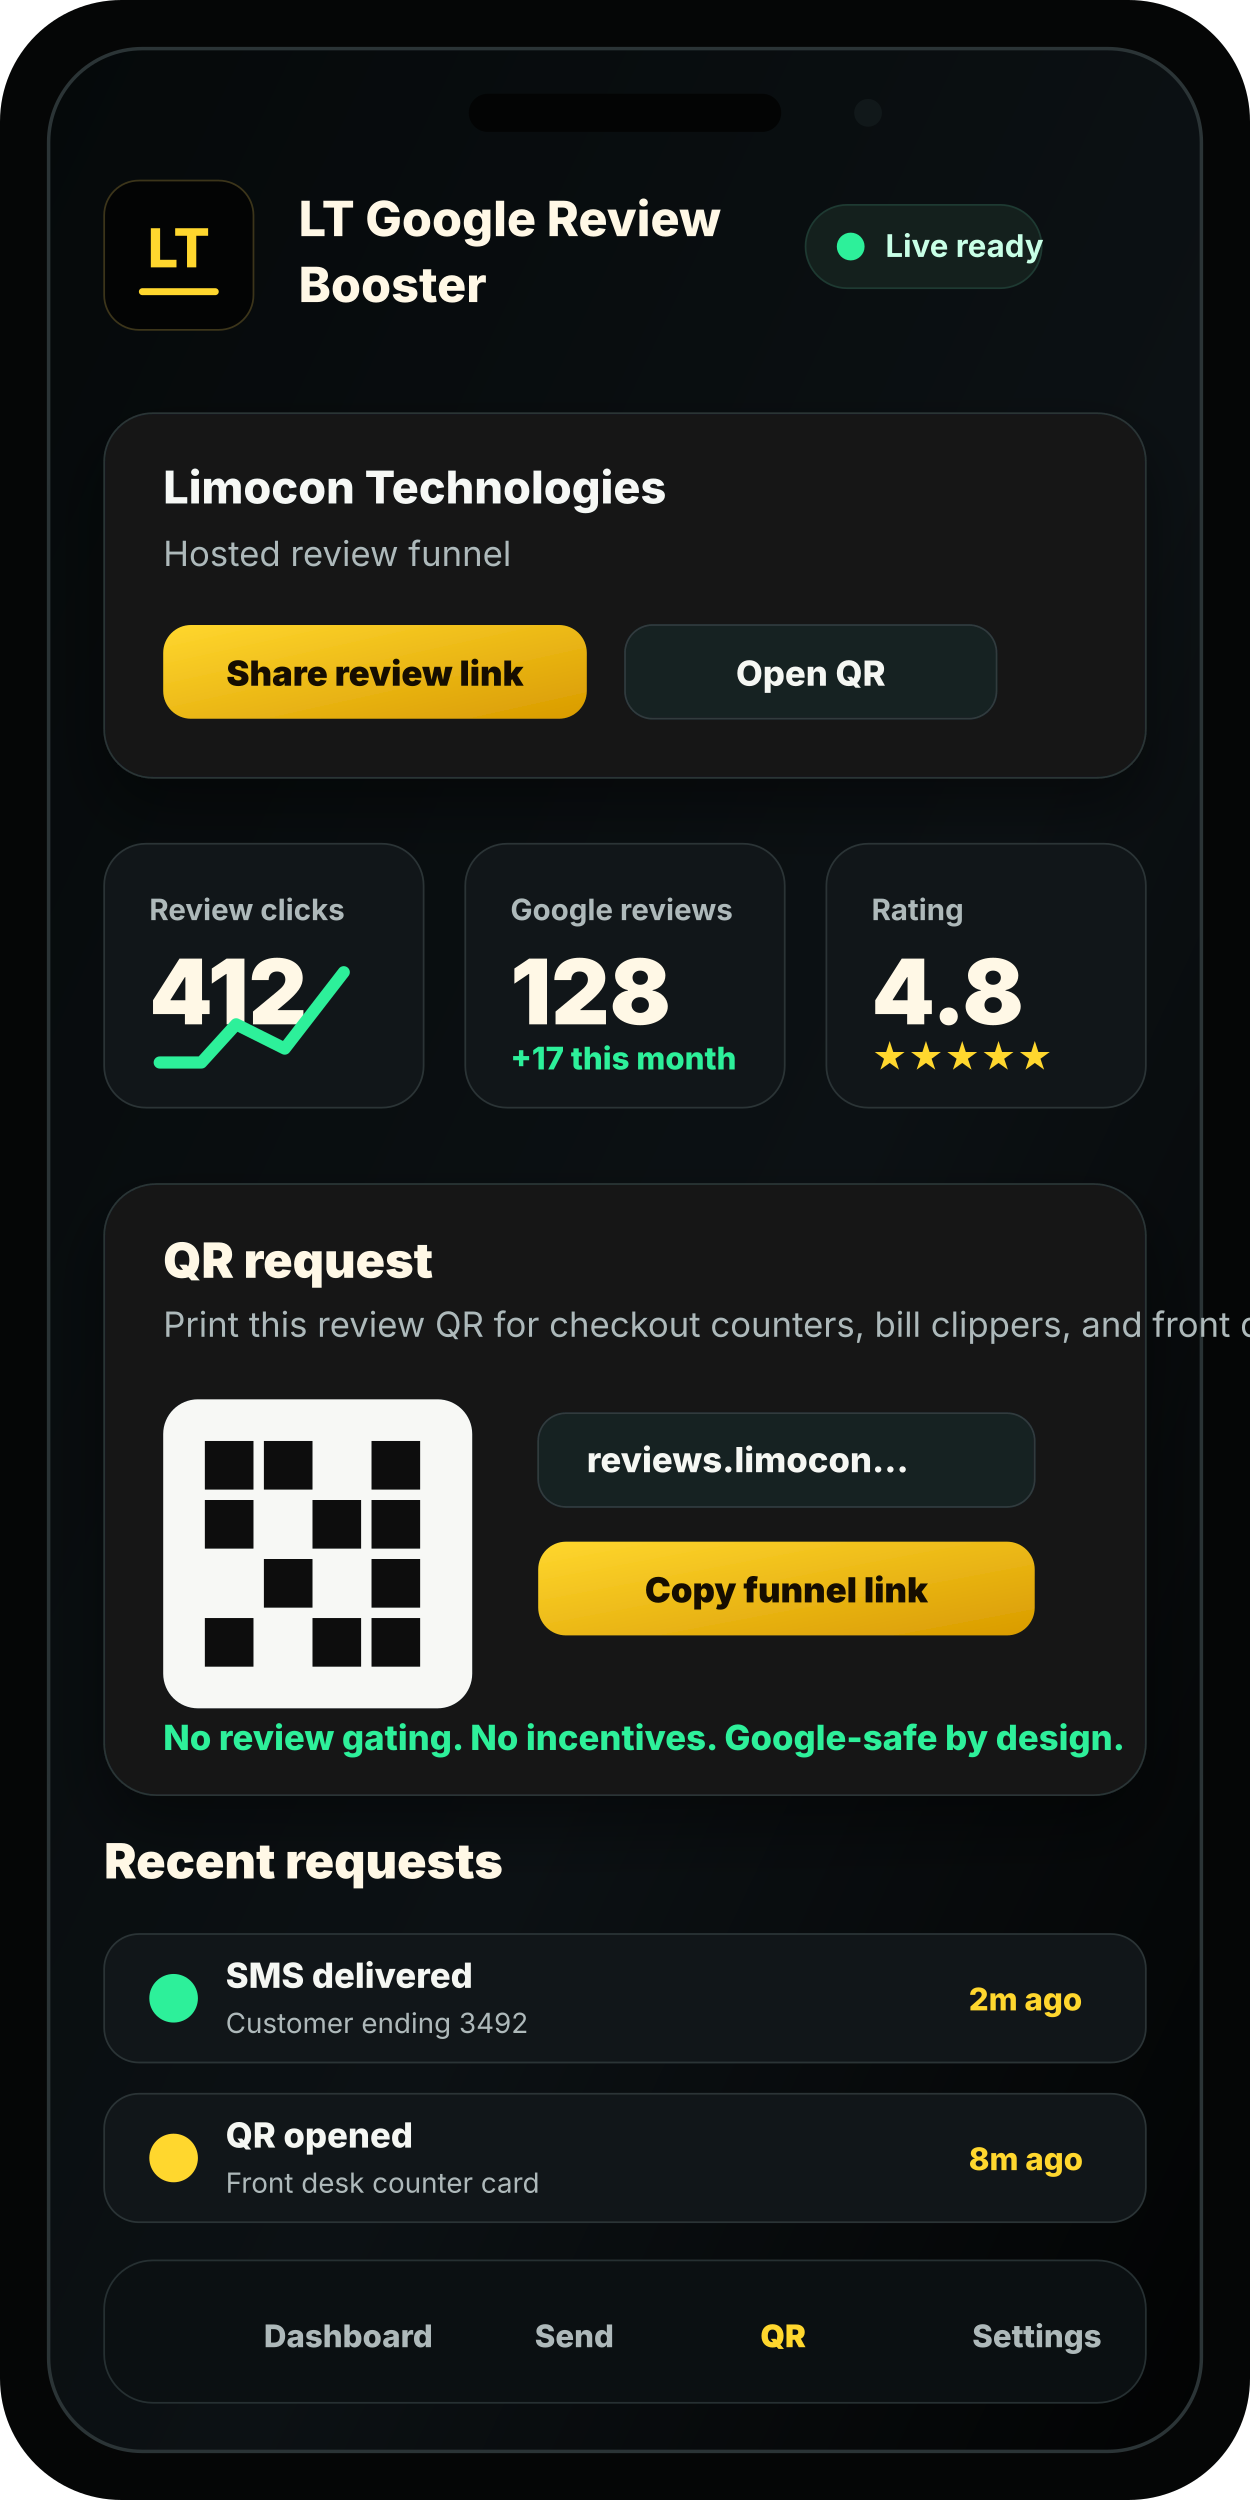
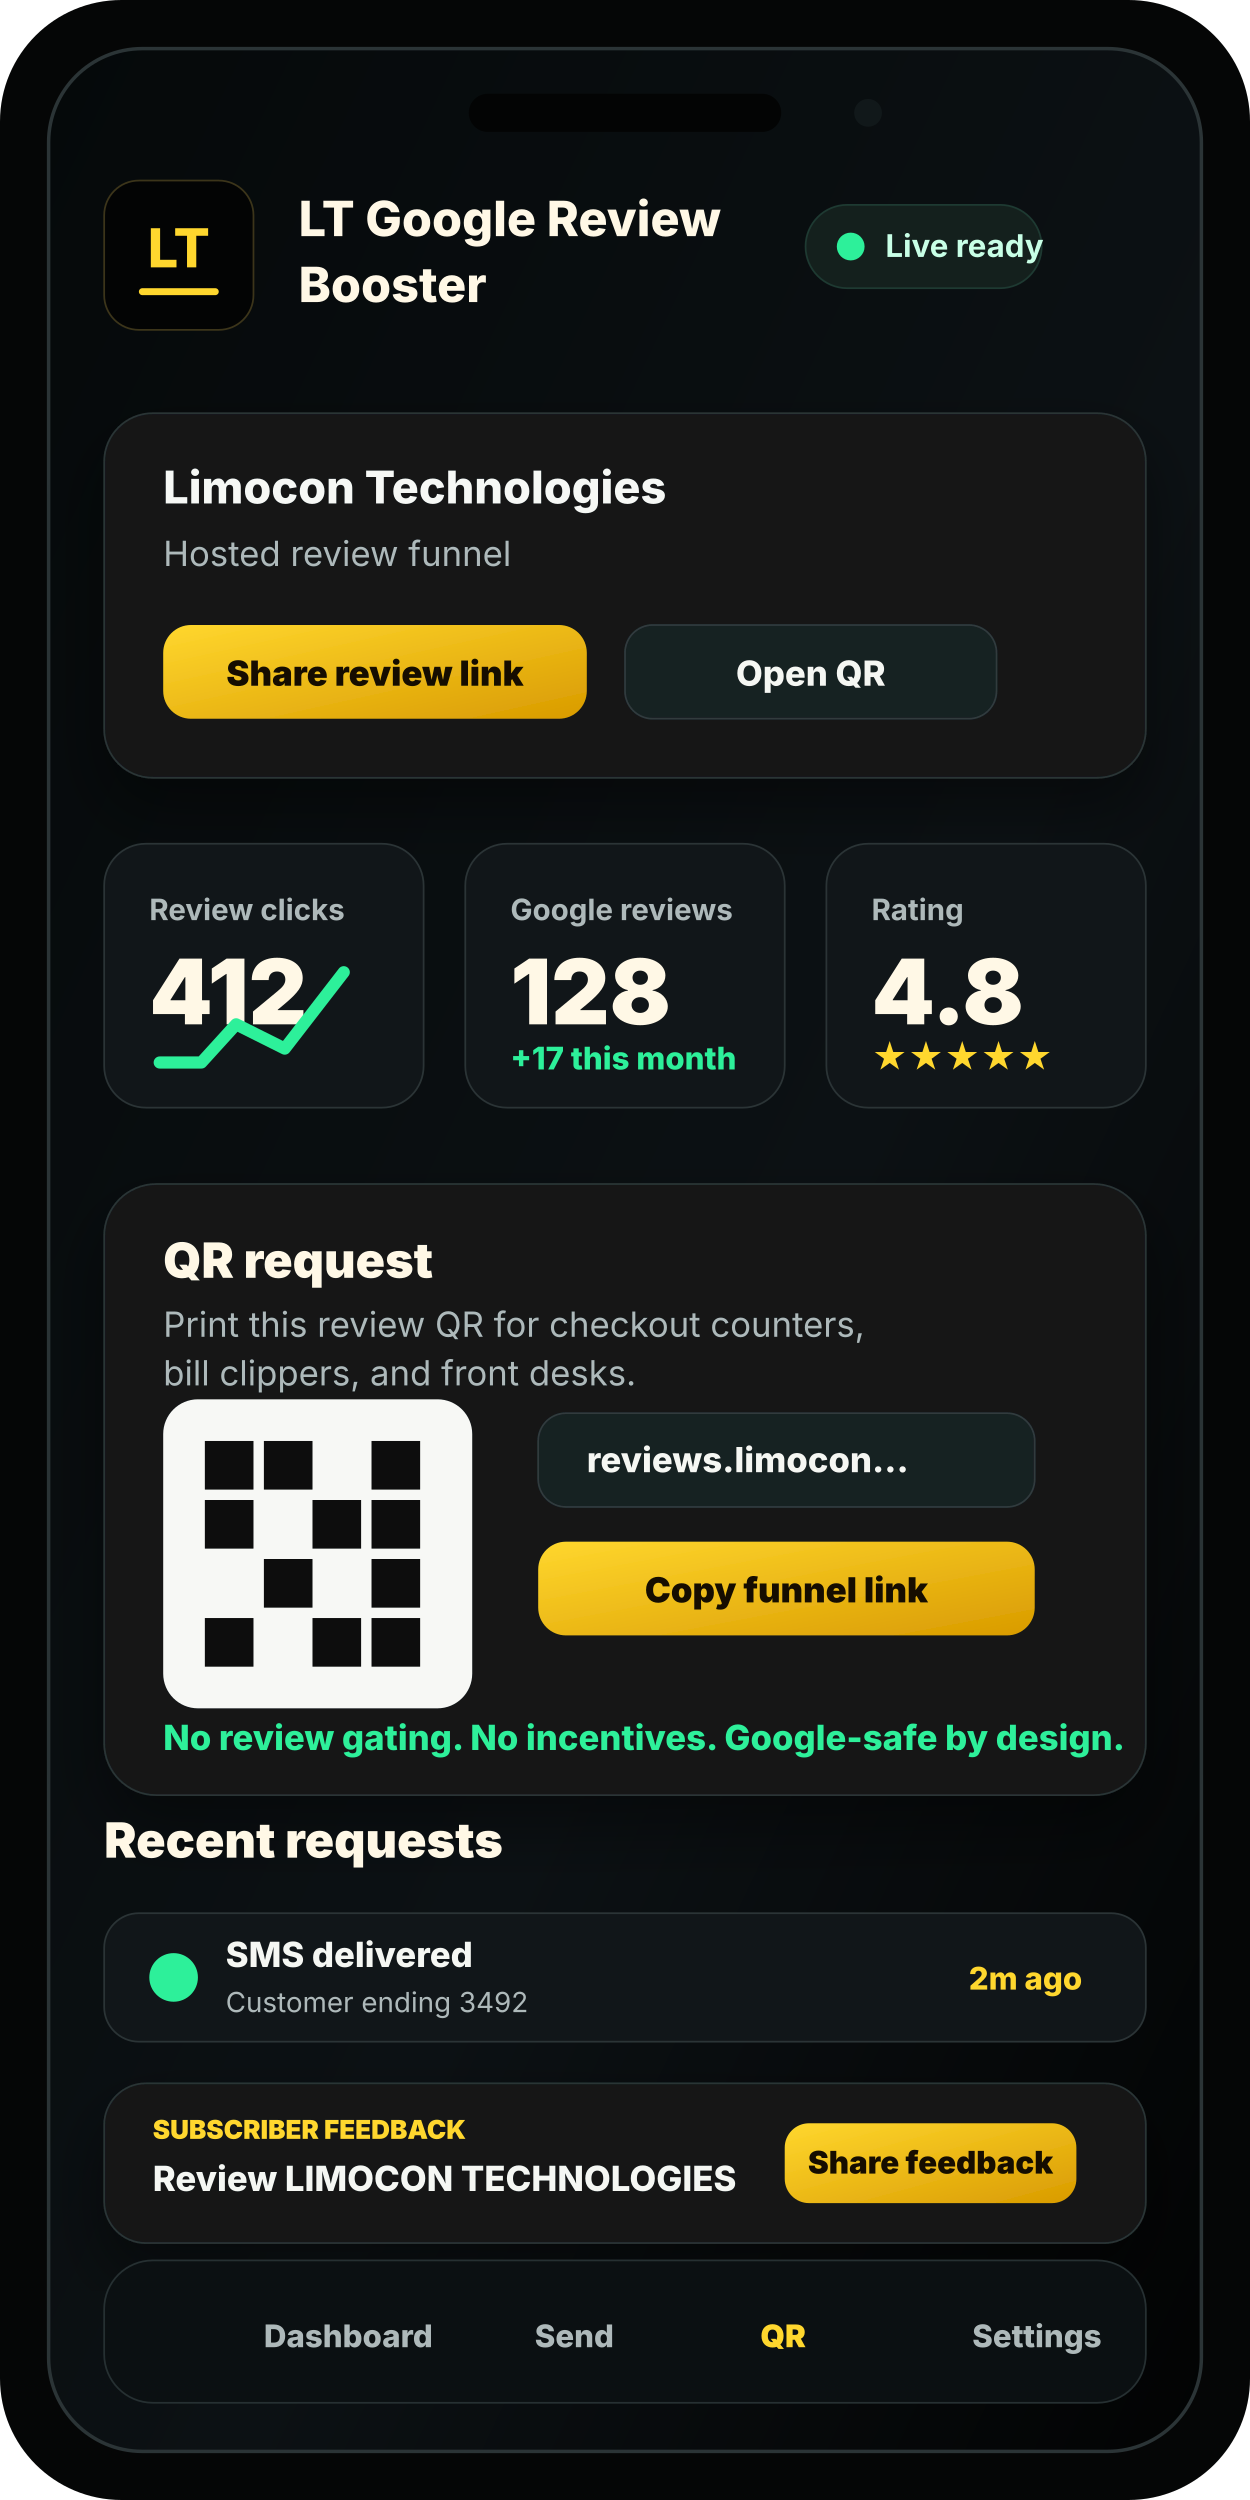
<svg xmlns="http://www.w3.org/2000/svg" width="720" height="1440" viewBox="0 0 720 1440" role="img" aria-labelledby="title desc">
  <defs>
    <linearGradient id="screen" x1="0" x2="1" y1="0" y2="1">
      <stop offset="0" stop-color="#05090a" />
      <stop offset="0.58" stop-color="#0c1114" />
      <stop offset="1" stop-color="#020303" />
    </linearGradient>
    <linearGradient id="gold" x1="0" x2="1" y1="0" y2="1">
      <stop offset="0" stop-color="#ffd72e" />
      <stop offset="1" stop-color="#d99b00" />
    </linearGradient>
    <filter id="shadow" x="-30%" y="-30%" width="160%" height="160%">
      <feDropShadow dx="0" dy="18" stdDeviation="18" flood-color="#000" flood-opacity="0.42" />
    </filter>
  </defs>
  <rect width="720" height="1440" rx="70" fill="#050606" />
  <rect x="28" y="28" width="664" height="1384" rx="54" fill="url(#screen)" stroke="#2b3436" stroke-width="2" />
  <rect x="270" y="54" width="180" height="22" rx="11" fill="#030404" />
  <circle cx="500" cy="65" r="8" fill="#11181a" />
  <g transform="translate(60 104)">
    <rect width="86" height="86" rx="20" fill="#030404" stroke="#3c351a" />
    <text x="43" y="50" text-anchor="middle" fill="#ffd72e" font-family="Inter, Arial, sans-serif" font-size="31" font-weight="800">LT</text>
    <path d="M22 64h42" stroke="#ffd72e" stroke-width="4" stroke-linecap="round" />
    <text x="112" y="32" fill="#fff8e6" font-family="Inter, Arial, sans-serif" font-size="28" font-weight="780">LT Google Review</text>
    <text x="112" y="70" fill="#fff8e6" font-family="Inter, Arial, sans-serif" font-size="28" font-weight="780">Booster</text>
    <rect x="404" y="14" width="136" height="48" rx="24" fill="#14201d" stroke="#1e3a32" />
    <circle cx="430" cy="38" r="8" fill="#2df09a" />
    <text x="450" y="44" fill="#c8ffe6" font-family="Inter, Arial, sans-serif" font-size="18" font-weight="750">Live ready</text>
  </g>
  <g transform="translate(60 238)" filter="url(#shadow)">
    <rect width="600" height="210" rx="28" fill="#121719" stroke="#2b3436" />
    <text x="34" y="52" fill="#f6f8f5" font-family="Inter, Arial, sans-serif" font-size="26" font-weight="800">Limocon Technologies</text>
    <text x="34" y="88" fill="#aeb9ba" font-family="Inter, Arial, sans-serif" font-size="20">Hosted review funnel</text>
    <rect x="34" y="122" width="244" height="54" rx="16" fill="url(#gold)" />
    <text x="156" y="157" text-anchor="middle" fill="#151003" font-family="Inter, Arial, sans-serif" font-size="20" font-weight="850">Share review link</text>
    <rect x="300" y="122" width="214" height="54" rx="16" fill="#172022" stroke="#303b3e" />
    <text x="407" y="157" text-anchor="middle" fill="#f5f7f3" font-family="Inter, Arial, sans-serif" font-size="20" font-weight="800">Open QR</text>
  </g>
  <g transform="translate(60 486)">
    <rect width="184" height="152" rx="24" fill="#111619" stroke="#2b3436" />
    <text x="26" y="44" fill="#aeb9ba" font-family="Inter, Arial, sans-serif" font-size="17" font-weight="730">Review clicks</text>
    <text x="26" y="104" fill="#fff8e6" font-family="Inter, Arial, sans-serif" font-size="52" font-weight="850">412</text>
    <path d="M32 126h24l20-22 28 14 34-44" fill="none" stroke="#2df09a" stroke-width="7" stroke-linecap="round" stroke-linejoin="round" />
    <rect x="208" width="184" height="152" rx="24" fill="#111619" stroke="#2b3436" />
    <text x="234" y="44" fill="#aeb9ba" font-family="Inter, Arial, sans-serif" font-size="17" font-weight="730">Google reviews</text>
    <text x="234" y="104" fill="#fff8e6" font-family="Inter, Arial, sans-serif" font-size="52" font-weight="850">128</text>
    <text x="234" y="130" fill="#2df09a" font-family="Inter, Arial, sans-serif" font-size="18" font-weight="760">+17 this month</text>
    <rect x="416" width="184" height="152" rx="24" fill="#111619" stroke="#2b3436" />
    <text x="442" y="44" fill="#aeb9ba" font-family="Inter, Arial, sans-serif" font-size="17" font-weight="730">Rating</text>
    <text x="442" y="104" fill="#fff8e6" font-family="Inter, Arial, sans-serif" font-size="52" font-weight="850">4.8</text>
    <text x="442" y="130" fill="#ffd72e" font-family="Inter, Arial, sans-serif" font-size="20" font-weight="760">★★★★★</text>
  </g>
  <g transform="translate(60 682)" filter="url(#shadow)">
    <rect width="600" height="352" rx="30" fill="#121719" stroke="#2b3436" />
    <text x="34" y="54" fill="#fff8e6" font-family="Inter, Arial, sans-serif" font-size="28" font-weight="850">QR request</text>
-     <text x="34" y="88" fill="#aeb9ba" font-family="Inter, Arial, sans-serif" font-size="20">Print this review QR for checkout counters, bill clippers, and front desks.</text>
+     <text x="34" y="88" fill="#aeb9ba" font-family="Inter, Arial, sans-serif" font-size="20">Print this review QR for checkout counters,</text>
+     <text x="34" y="116" fill="#aeb9ba" font-family="Inter, Arial, sans-serif" font-size="20">bill clippers, and front desks.</text>
    <rect x="34" y="124" width="178" height="178" rx="20" fill="#f7f8f5" />
    <g fill="#070909">
      <rect x="58" y="148" width="28" height="28" />
      <rect x="92" y="148" width="28" height="28" />
      <rect x="154" y="148" width="28" height="28" />
      <rect x="58" y="182" width="28" height="28" />
      <rect x="120" y="182" width="28" height="28" />
      <rect x="154" y="182" width="28" height="28" />
      <rect x="92" y="216" width="28" height="28" />
      <rect x="154" y="216" width="28" height="28" />
      <rect x="58" y="250" width="28" height="28" />
      <rect x="120" y="250" width="28" height="28" />
      <rect x="154" y="250" width="28" height="28" />
    </g>
    <rect x="250" y="132" width="286" height="54" rx="16" fill="#172022" stroke="#303b3e" />
    <text x="278" y="166" fill="#f5f7f3" font-family="Inter, Arial, sans-serif" font-size="20" font-weight="780">reviews.limocon...</text>
    <rect x="250" y="206" width="286" height="54" rx="16" fill="url(#gold)" />
    <text x="393" y="241" text-anchor="middle" fill="#151003" font-family="Inter, Arial, sans-serif" font-size="20" font-weight="850">Copy funnel link</text>
    <text x="34" y="326" fill="#2df09a" font-family="Inter, Arial, sans-serif" font-size="20" font-weight="780">No review gating. No incentives. Google-safe by design.</text>
  </g>
-   <g transform="translate(60 1082)">
+   <g transform="translate(60 1070)">
    <text x="0" y="0" fill="#fff8e6" font-family="Inter, Arial, sans-serif" font-size="28" font-weight="850">Recent requests</text>
    <g transform="translate(0 32)">
      <rect width="600" height="74" rx="20" fill="#111619" stroke="#2b3436" />
      <circle cx="40" cy="37" r="14" fill="#2df09a" />
      <text x="70" y="31" fill="#f5f7f3" font-family="Inter, Arial, sans-serif" font-size="20" font-weight="760">SMS delivered</text>
      <text x="70" y="57" fill="#aeb9ba" font-family="Inter, Arial, sans-serif" font-size="16">Customer ending 3492</text>
      <text x="498" y="44" fill="#ffd72e" font-family="Inter, Arial, sans-serif" font-size="18" font-weight="760">2m ago</text>
    </g>
-     <g transform="translate(0 124)">
-       <rect width="600" height="74" rx="20" fill="#111619" stroke="#2b3436" />
-       <circle cx="40" cy="37" r="14" fill="#ffd72e" />
-       <text x="70" y="31" fill="#f5f7f3" font-family="Inter, Arial, sans-serif" font-size="20" font-weight="760">QR opened</text>
-       <text x="70" y="57" fill="#aeb9ba" font-family="Inter, Arial, sans-serif" font-size="16">Front desk counter card</text>
-       <text x="498" y="44" fill="#ffd72e" font-family="Inter, Arial, sans-serif" font-size="18" font-weight="760">8m ago</text>
-     </g>
+   </g>
+   <g transform="translate(60 1200)" filter="url(#shadow)">
+     <rect width="600" height="92" rx="24" fill="#121719" stroke="#2b3436" />
+     <text x="28" y="32" fill="#ffd72e" font-family="Inter, Arial, sans-serif" font-size="15" font-weight="850">SUBSCRIBER FEEDBACK</text>
+     <text x="28" y="62" fill="#f5f7f3" font-family="Inter, Arial, sans-serif" font-size="20" font-weight="780">Review LIMOCON TECHNOLOGIES</text>
+     <rect x="392" y="23" width="168" height="46" rx="14" fill="url(#gold)" />
+     <text x="476" y="52" text-anchor="middle" fill="#151003" font-family="Inter, Arial, sans-serif" font-size="18" font-weight="850">Share feedback</text>
  </g>
  <g transform="translate(60 1302)">
    <rect width="600" height="82" rx="28" fill="#0b1012" stroke="#263032" />
    <text x="92" y="50" fill="#aeb9ba" font-family="Inter, Arial, sans-serif" font-size="18" font-weight="760">Dashboard</text>
    <text x="248" y="50" fill="#aeb9ba" font-family="Inter, Arial, sans-serif" font-size="18" font-weight="760">Send</text>
    <text x="378" y="50" fill="#ffd72e" font-family="Inter, Arial, sans-serif" font-size="18" font-weight="850">QR</text>
    <text x="500" y="50" fill="#aeb9ba" font-family="Inter, Arial, sans-serif" font-size="18" font-weight="760">Settings</text>
  </g>
</svg>
